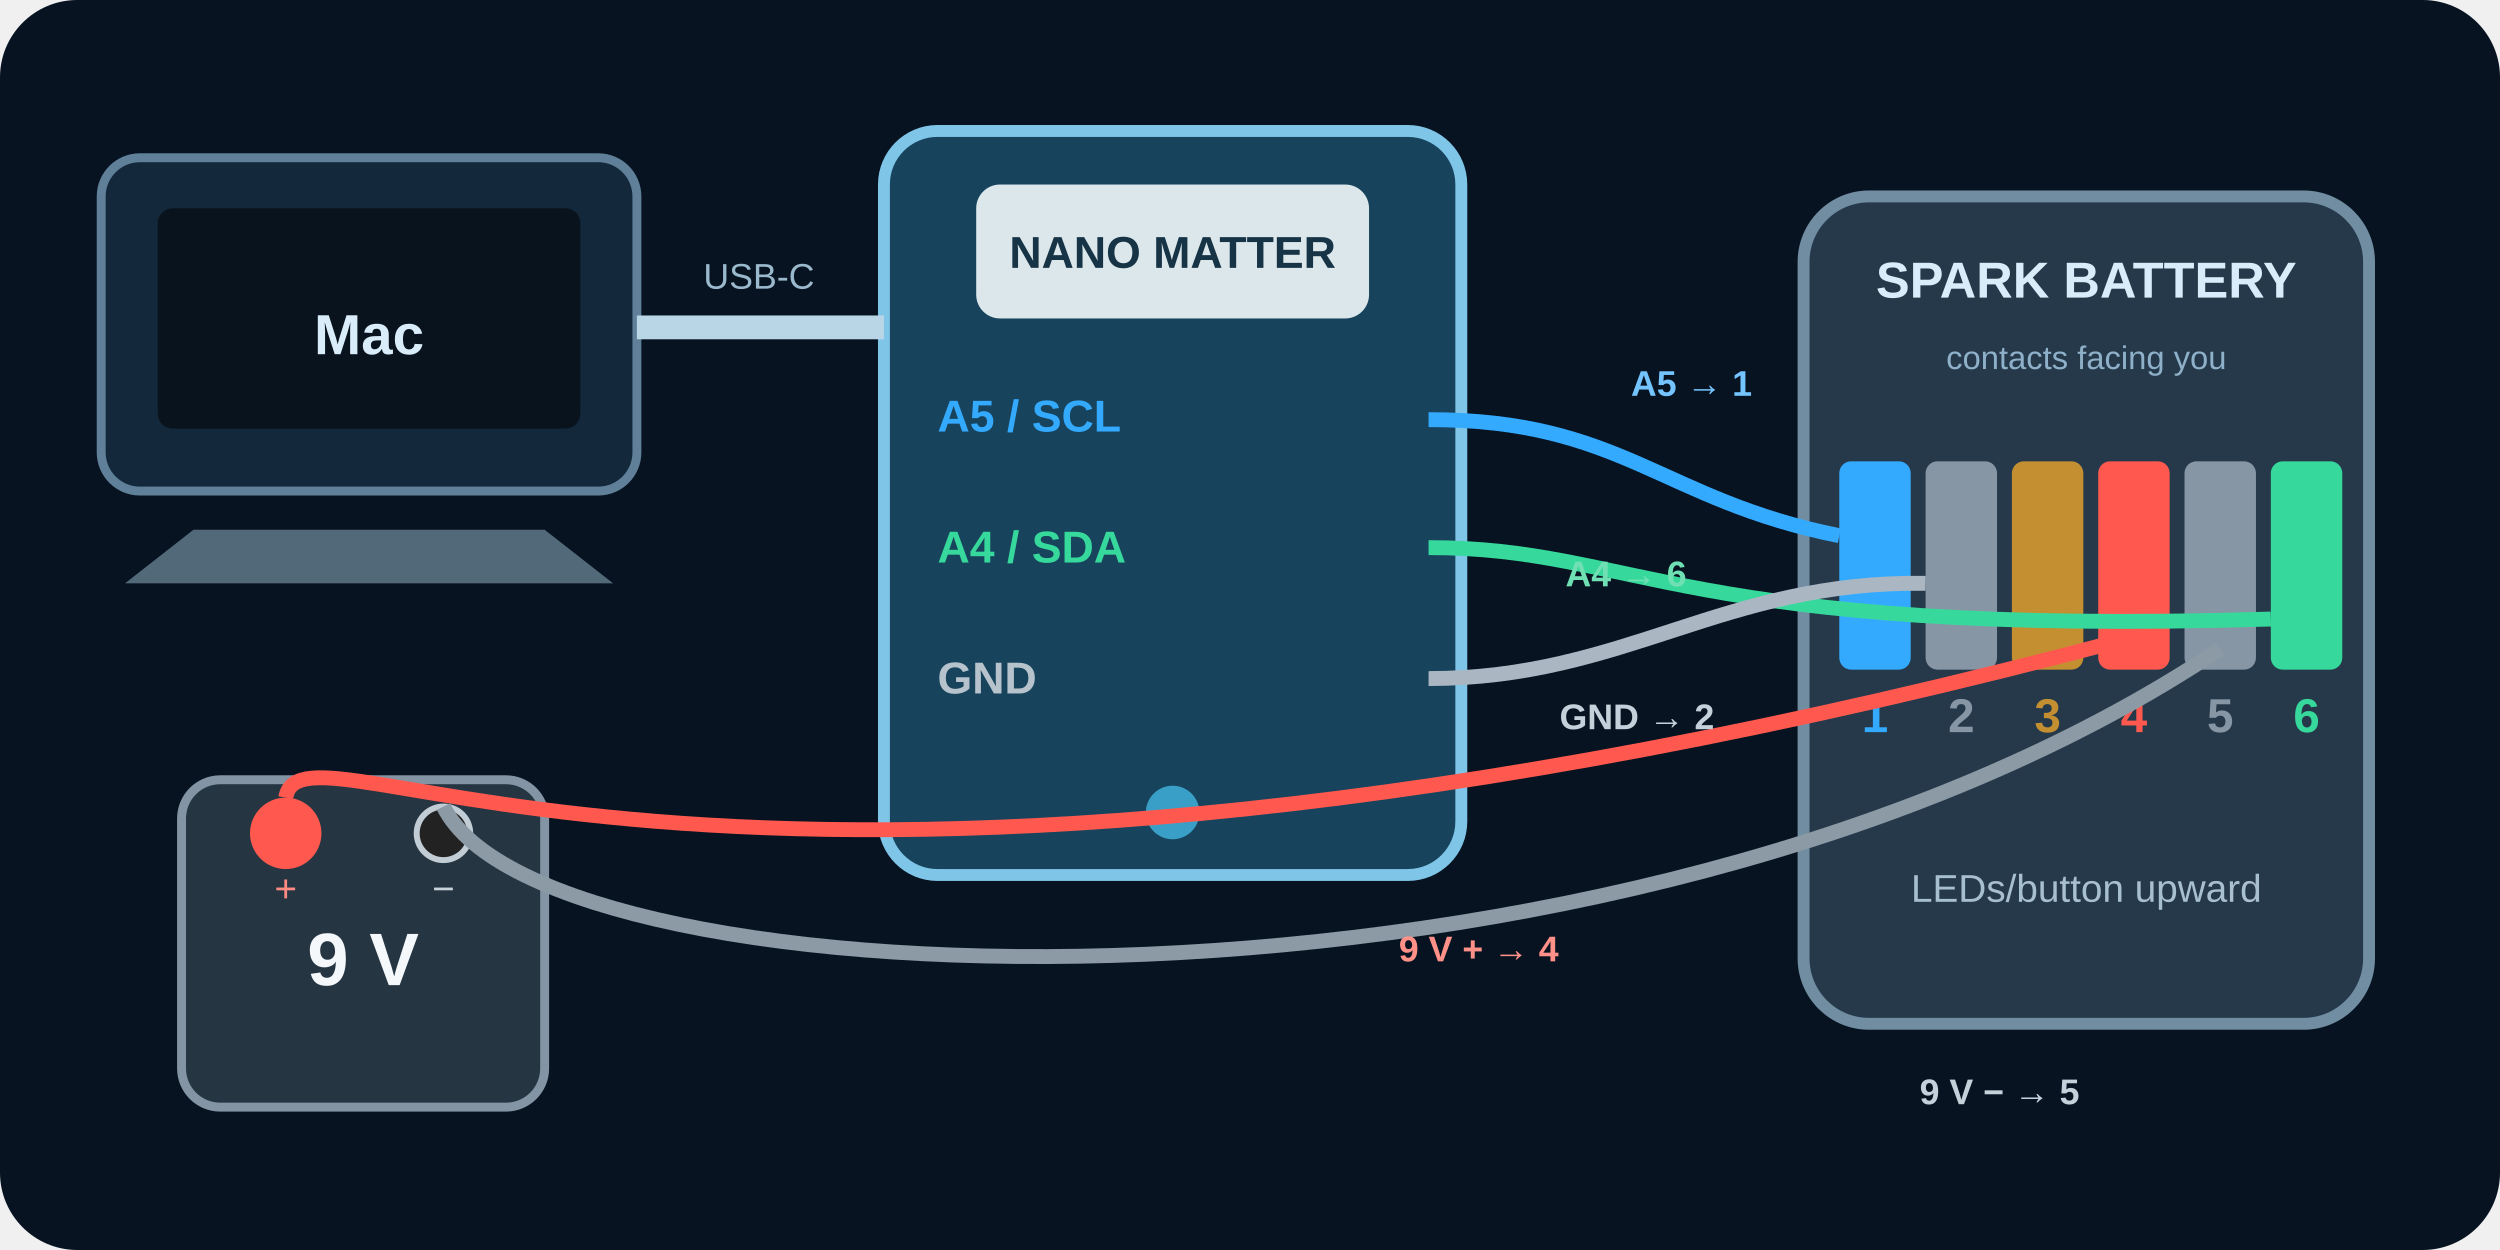
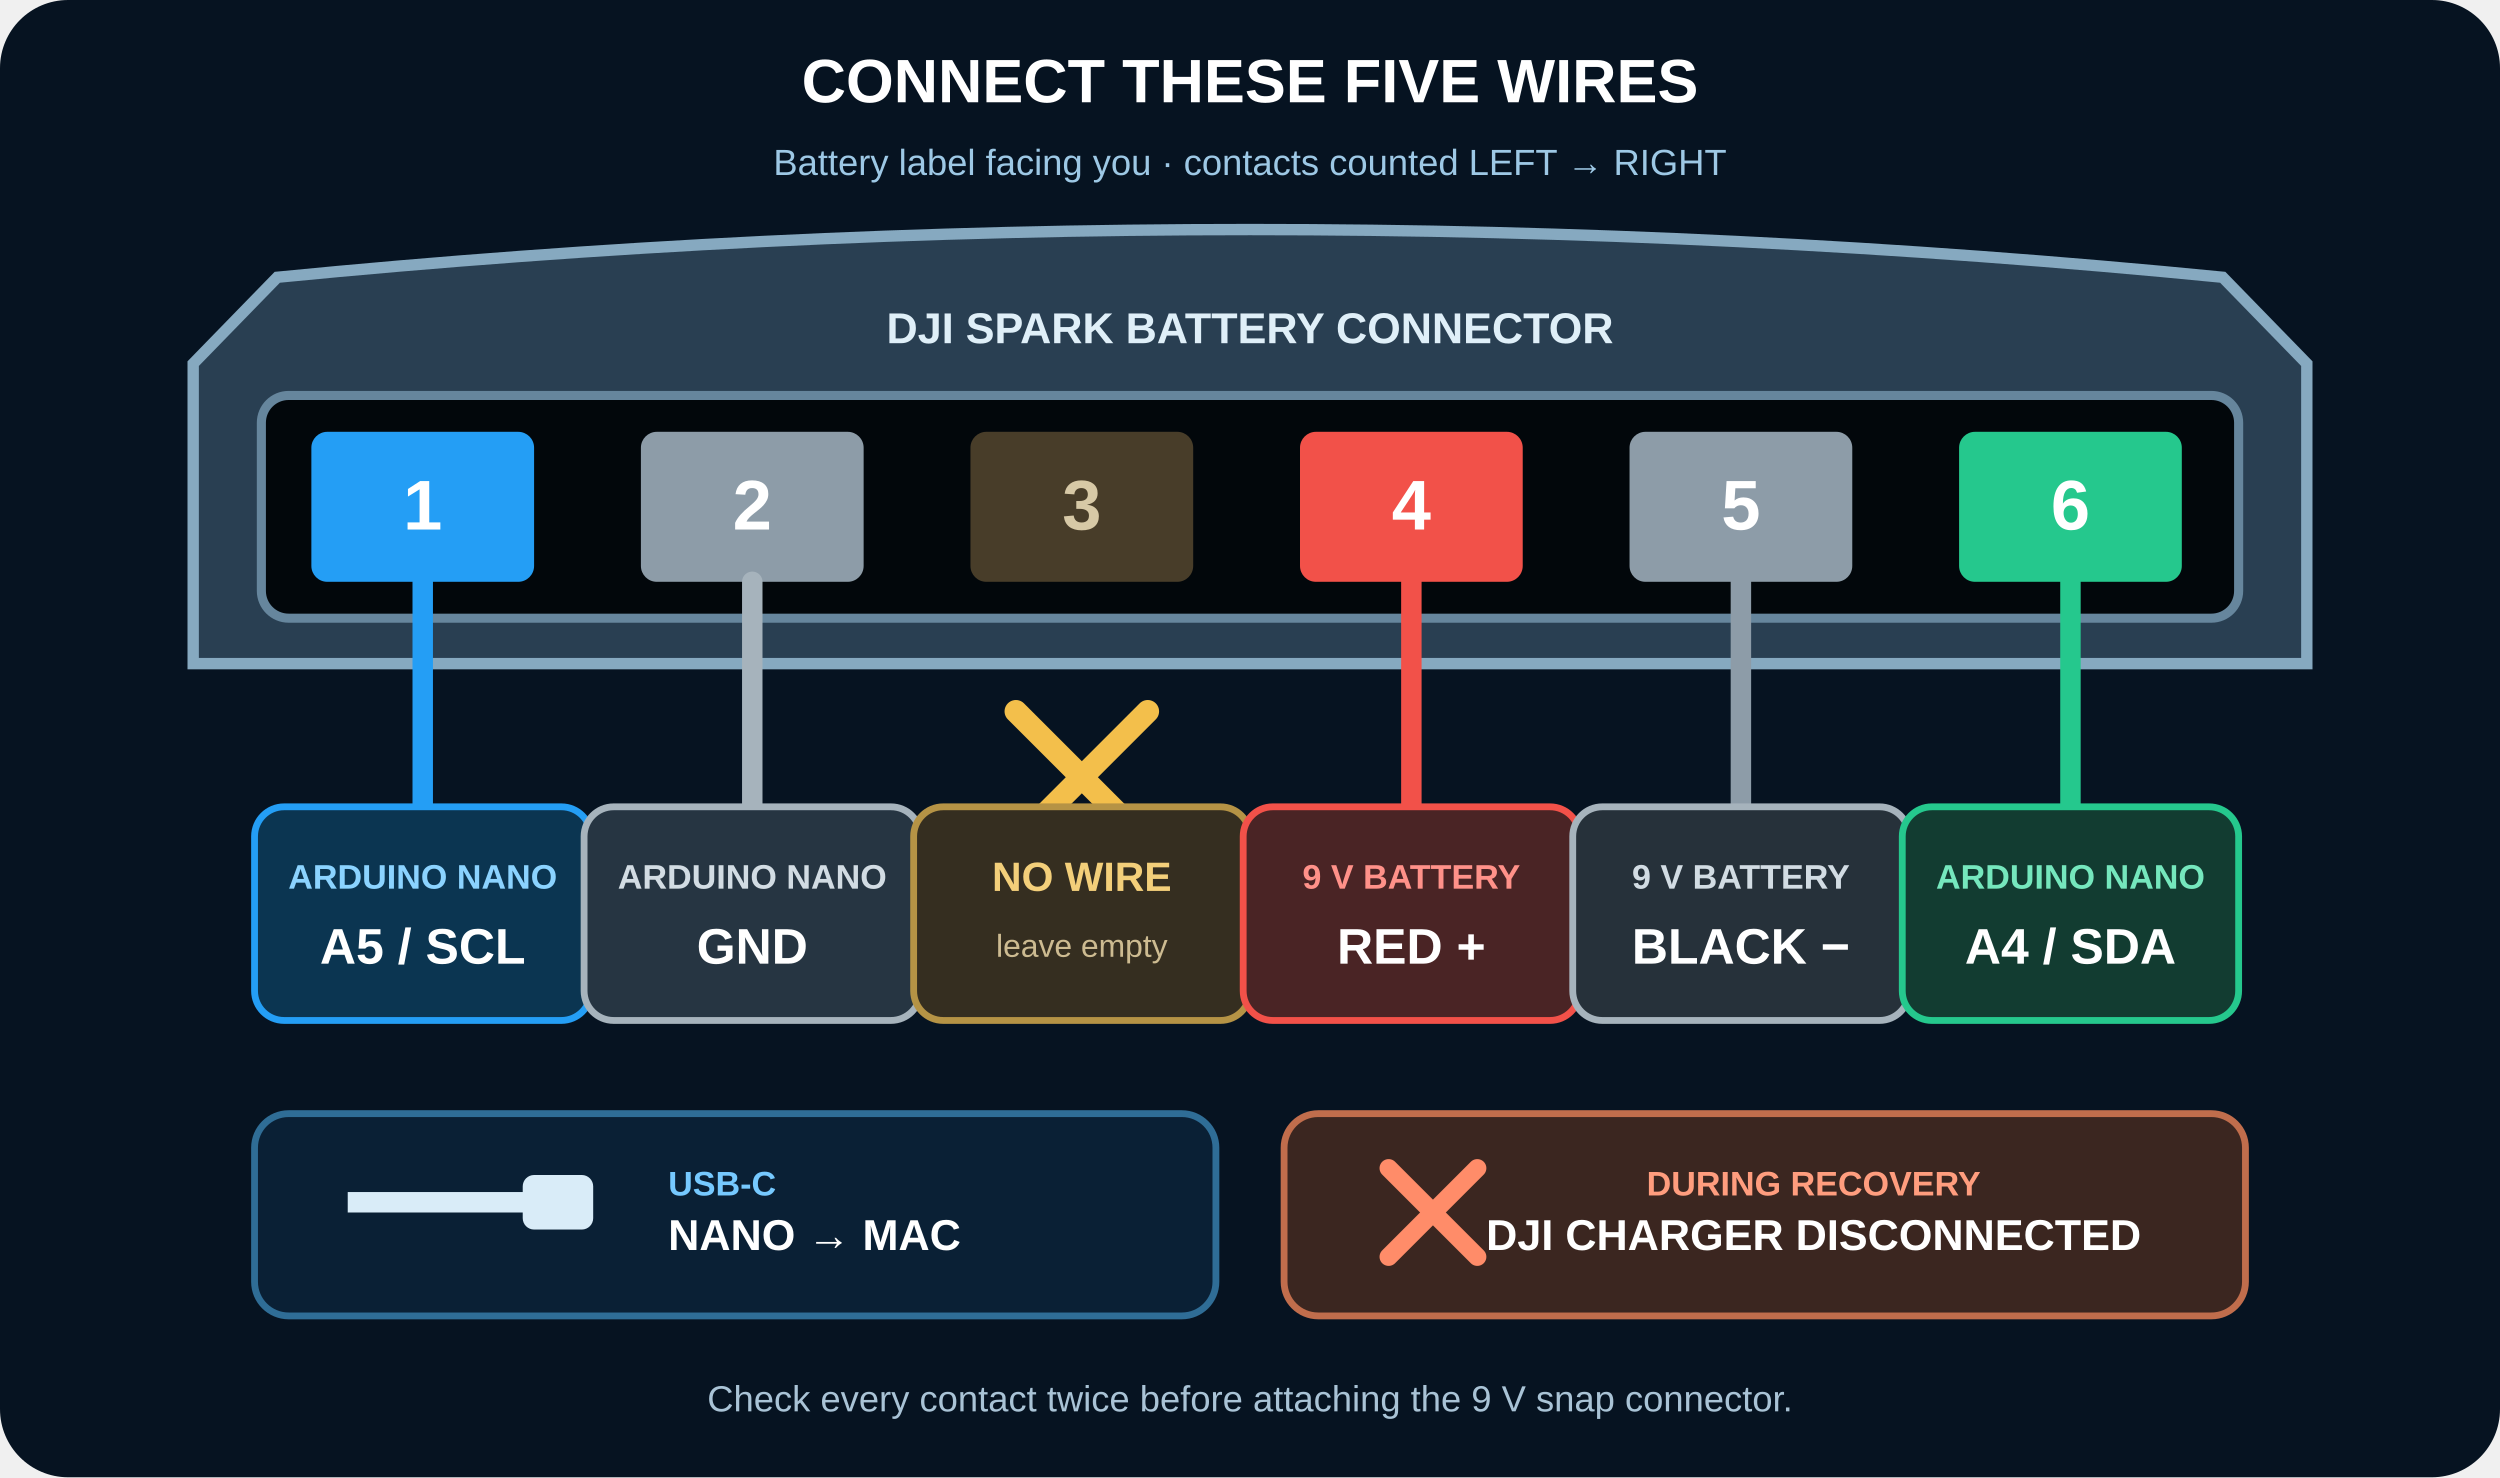
- <svg xmlns="http://www.w3.org/2000/svg" viewBox="0 0 840 420" role="img" aria-labelledby="title desc">
-   <rect width="840" height="420" rx="26" fill="#071321" />
-   <g font-family="Arial,sans-serif">
-     <rect x="34" y="53" width="180" height="112" rx="13" fill="#13283b" stroke="#5f8098" stroke-width="3" />
-     <rect x="53" y="70" width="142" height="74" rx="5" fill="#09131d" />
-     <path d="M65 178h118l23 18H42Z" fill="#52697a" />
-     <text x="124" y="119" fill="#d9ecf9" font-size="19" text-anchor="middle" font-weight="700">Mac</text>
-     <rect x="297" y="44" width="194" height="250" rx="18" fill="#17435c" stroke="#7ec5e8" stroke-width="4" />
-     <rect x="328" y="62" width="132" height="45" rx="8" fill="#dbe7eb" />
-     <text x="394" y="90" fill="#173447" font-size="15" text-anchor="middle" font-weight="800">NANO MATTER</text>
-     <circle cx="394" cy="273" r="9" fill="#3a9fc7" />
-     <g font-size="15" font-weight="800">
-       <text x="315" y="145" fill="#34aaff">A5 / SCL</text>
-       <text x="315" y="189" fill="#36d99b">A4 / SDA</text>
-       <text x="315" y="233" fill="#b7c3cc">GND</text>
+ <svg xmlns="http://www.w3.org/2000/svg" viewBox="0 0 1100 650" role="img" aria-labelledby="title desc">
+   <rect width="1100" height="650" rx="30" fill="#061321" />
+   <text x="550" y="45" fill="#ffffff" font-family="Arial,sans-serif" font-size="27" text-anchor="middle" font-weight="900">CONNECT THESE FIVE WIRES</text>
+   <text x="550" y="77" fill="#9dc8e5" font-family="Arial,sans-serif" font-size="16" text-anchor="middle">Battery label facing you · contacts counted LEFT → RIGHT</text>
+   <path d="M122 122 Q550 80 978 122 L1015 160 V292 H85V160Z" fill="#293f52" stroke="#86a9c0" stroke-width="5" />
+   <text x="550" y="151" fill="#dfeff8" font-family="Arial,sans-serif" font-size="19" text-anchor="middle" font-weight="800">DJI SPARK BATTERY CONNECTOR</text>
+   <rect x="115" y="174" width="870" height="98" rx="12" fill="#02070b" stroke="#66869d" stroke-width="4" />
+   <g font-family="Arial,sans-serif" text-anchor="middle" font-weight="900">
+     <g>
+       <rect x="137" y="190" width="98" height="66" rx="7" fill="#249ef5" />
+       <text x="186" y="233" fill="#fff" font-size="31">1</text>
    </g>
-     <rect x="61" y="262" width="122" height="110" rx="13" fill="#263542" stroke="#8395a4" stroke-width="3" />
-     <circle cx="96" cy="280" r="12" fill="#ff594f" />
-     <circle cx="149" cy="280" r="9" fill="#222" stroke="#c1ccd4" stroke-width="2" />
-     <text x="122" y="331" fill="#f4f8fb" font-size="25" text-anchor="middle" font-weight="800">9 V</text>
-     <text x="96" y="303" fill="#ff8b83" font-size="13" text-anchor="middle">+</text>
-     <text x="149" y="303" fill="#c8d2d9" font-size="13" text-anchor="middle">−</text>
-     <path d="M214 110H297" fill="none" stroke="#b9d6e7" stroke-width="8" />
-     <text x="255" y="97" fill="#9bb9cc" font-size="12" text-anchor="middle">USB-C</text>
-     <rect x="606" y="66" width="190" height="278" rx="22" fill="#25394b" stroke="#718da2" stroke-width="4" />
-     <text x="701" y="100" fill="#d9ecf9" font-size="17" text-anchor="middle" font-weight="800">SPARK BATTERY</text>
-     <text x="701" y="124" fill="#8eb0c8" font-size="11" text-anchor="middle">contacts facing you</text>
-     <g font-weight="900" text-anchor="middle">
-       <g fill="#34aaff">
-         <rect x="618" y="155" width="24" height="70" rx="4" />
-         <text x="630" y="246" font-size="16">1</text>
-       </g>
-       <g fill="#8796a5">
-         <rect x="647" y="155" width="24" height="70" rx="4" />
-         <text x="659" y="246" font-size="16">2</text>
-       </g>
-       <g fill="#c38f31">
-         <rect x="676" y="155" width="24" height="70" rx="4" />
-         <text x="688" y="246" font-size="16">3</text>
-       </g>
-       <g fill="#ff594f">
-         <rect x="705" y="155" width="24" height="70" rx="4" />
-         <text x="717" y="246" font-size="16">4</text>
-       </g>
-       <g fill="#8796a5">
-         <rect x="734" y="155" width="24" height="70" rx="4" />
-         <text x="746" y="246" font-size="16">5</text>
-       </g>
-       <g fill="#36d99b">
-         <rect x="763" y="155" width="24" height="70" rx="4" />
-         <text x="775" y="246" font-size="16">6</text>
-       </g>
+     <g>
+       <rect x="282" y="190" width="98" height="66" rx="7" fill="#8d9ca8" />
+       <text x="331" y="233" fill="#fff" font-size="31">2</text>
    </g>
-     <text x="701" y="303" fill="#a8bfd1" font-size="13" text-anchor="middle">LEDs/button upward</text>
-     <path d="M480 141 C545 141 558 168 618 180" fill="none" stroke="#34aaff" stroke-width="5" />
-     <path d="M480 184 C550 184 565 214 763 208" fill="none" stroke="#36d99b" stroke-width="5" />
-     <path d="M480 228 C546 228 579 195 647 196" fill="none" stroke="#aab7c2" stroke-width="5" />
-     <path d="M96 268 C102 235 238 342 717 214" fill="none" stroke="#ff594f" stroke-width="5" />
-     <path d="M149 271 C183 340 546 352 746 218" fill="none" stroke="#8c9aa5" stroke-width="5" />
-     <g font-size="12" font-weight="800">
-       <text x="548" y="133" fill="#74c4ff">A5 → 1</text>
-       <text x="526" y="197" fill="#70e0b4">A4 → 6</text>
-       <text x="524" y="245" fill="#c5d1da">GND → 2</text>
-       <text x="470" y="323" fill="#ff9189">9 V + → 4</text>
-       <text x="645" y="371" fill="#c5d1da">9 V − → 5</text>
+     <g>
+       <rect x="427" y="190" width="98" height="66" rx="7" fill="#483d29" />
+       <text x="476" y="233" fill="#d7c9a6" font-size="31">3</text>
+     </g>
+     <g>
+       <rect x="572" y="190" width="98" height="66" rx="7" fill="#f25149" />
+       <text x="621" y="233" fill="#fff" font-size="31">4</text>
+     </g>
+     <g>
+       <rect x="717" y="190" width="98" height="66" rx="7" fill="#8d9ca8" />
+       <text x="766" y="233" fill="#fff" font-size="31">5</text>
+     </g>
+     <g>
+       <rect x="862" y="190" width="98" height="66" rx="7" fill="#25c88d" />
+       <text x="911" y="233" fill="#fff" font-size="31">6</text>
    </g>
  </g>
+   <g fill="none" stroke-width="9" stroke-linecap="round">
+     <path d="M186 256v98" stroke="#249ef5" />
+     <path d="M331 256v98" stroke="#a6b3bc" />
+     <path d="M621 256v98" stroke="#f25149" />
+     <path d="M766 256v98" stroke="#8d9ca8" />
+     <path d="M911 256v98" stroke="#25c88d" />
+   </g>
+   <path d="M447 313l58 58M505 313l-58 58" stroke="#f3bf4b" stroke-width="10" stroke-linecap="round" />
+   <g font-family="Arial,sans-serif" text-anchor="middle">
+     <g>
+       <rect x="112" y="355" width="148" height="94" rx="13" fill="#0b3551" stroke="#249ef5" stroke-width="3" />
+       <text x="186" y="391" fill="#8bd3ff" font-size="15" font-weight="800">ARDUINO NANO</text>
+       <text x="186" y="424" fill="#fff" font-size="22" font-weight="900">A5 / SCL</text>
+     </g>
+     <g>
+       <rect x="257" y="355" width="148" height="94" rx="13" fill="#263542" stroke="#a6b3bc" stroke-width="3" />
+       <text x="331" y="391" fill="#d2dce3" font-size="15" font-weight="800">ARDUINO NANO</text>
+       <text x="331" y="424" fill="#fff" font-size="22" font-weight="900">GND</text>
+     </g>
+     <g>
+       <rect x="402" y="355" width="148" height="94" rx="13" fill="#352e20" stroke="#b59345" stroke-width="3" />
+       <text x="476" y="392" fill="#f3cf7a" font-size="18" font-weight="900">NO WIRE</text>
+       <text x="476" y="421" fill="#cdbb91" font-size="14">leave empty</text>
+     </g>
+     <g>
+       <rect x="547" y="355" width="148" height="94" rx="13" fill="#4a2425" stroke="#f25149" stroke-width="3" />
+       <text x="621" y="391" fill="#ff9189" font-size="15" font-weight="800">9 V BATTERY</text>
+       <text x="621" y="424" fill="#fff" font-size="22" font-weight="900">RED  +</text>
+     </g>
+     <g>
+       <rect x="692" y="355" width="148" height="94" rx="13" fill="#26313a" stroke="#a6b3bc" stroke-width="3" />
+       <text x="766" y="391" fill="#d2dce3" font-size="15" font-weight="800">9 V BATTERY</text>
+       <text x="766" y="424" fill="#fff" font-size="22" font-weight="900">BLACK  −</text>
+     </g>
+     <g>
+       <rect x="837" y="355" width="148" height="94" rx="13" fill="#123c31" stroke="#25c88d" stroke-width="3" />
+       <text x="911" y="391" fill="#75e7bd" font-size="15" font-weight="800">ARDUINO NANO</text>
+       <text x="911" y="424" fill="#fff" font-size="22" font-weight="900">A4 / SDA</text>
+     </g>
+   </g>
+   <rect x="112" y="490" width="423" height="89" rx="15" fill="#0a2035" stroke="#2f6d96" stroke-width="3" />
+   <path d="M153 529h78" stroke="#d9ecf8" stroke-width="9" />
+   <rect x="230" y="517" width="31" height="24" rx="5" fill="#d9ecf8" />
+   <text x="294" y="526" fill="#76c9ff" font-family="Arial,sans-serif" font-size="15" font-weight="800">USB-C</text>
+   <text x="294" y="550" fill="#fff" font-family="Arial,sans-serif" font-size="19" font-weight="900">NANO → MAC</text>
+   <rect x="565" y="490" width="423" height="89" rx="15" fill="#3b2620" stroke="#c06d4c" stroke-width="3" />
+   <path d="M611 514l39 39M650 514l-39 39" stroke="#ff8c69" stroke-width="8" stroke-linecap="round" />
+   <text x="798" y="526" fill="#ff9d7e" font-family="Arial,sans-serif" font-size="15" text-anchor="middle" font-weight="800">DURING RECOVERY</text>
+   <text x="798" y="550" fill="#fff" font-family="Arial,sans-serif" font-size="19" text-anchor="middle" font-weight="900">DJI CHARGER DISCONNECTED</text>
+   <text x="550" y="621" fill="#a9c3d6" font-family="Arial,sans-serif" font-size="16" text-anchor="middle">Check every contact twice before attaching the 9 V snap connector.</text>
</svg>
